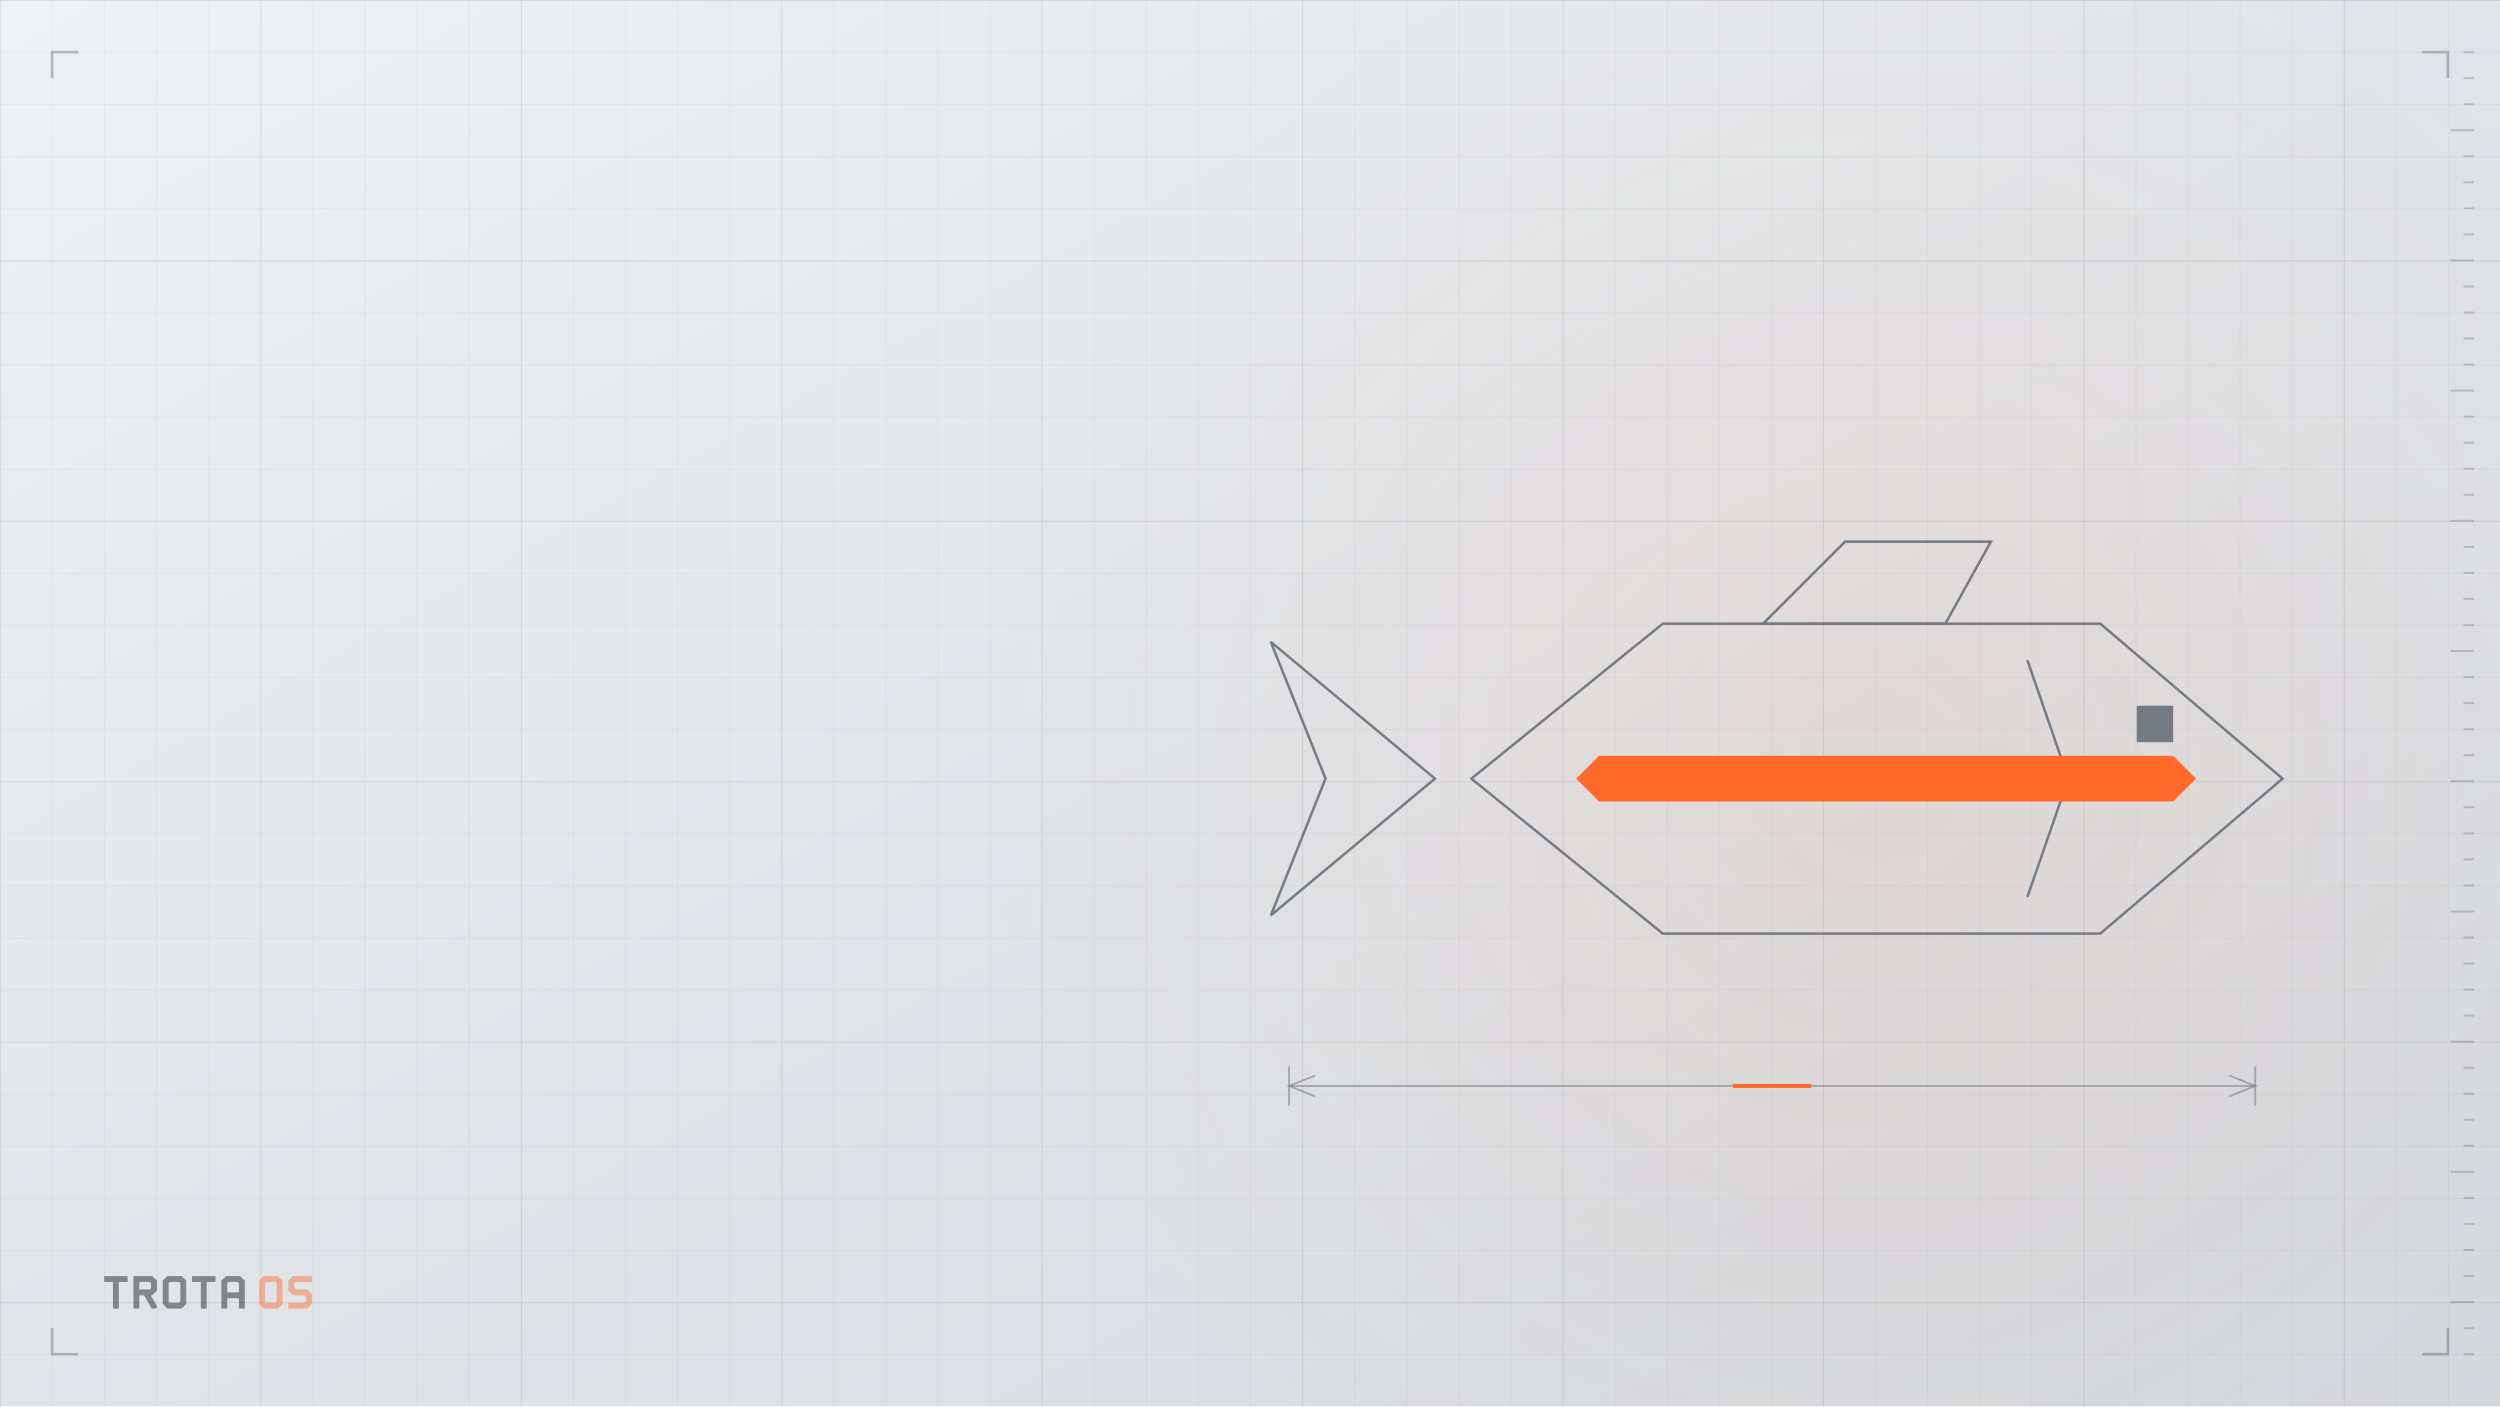
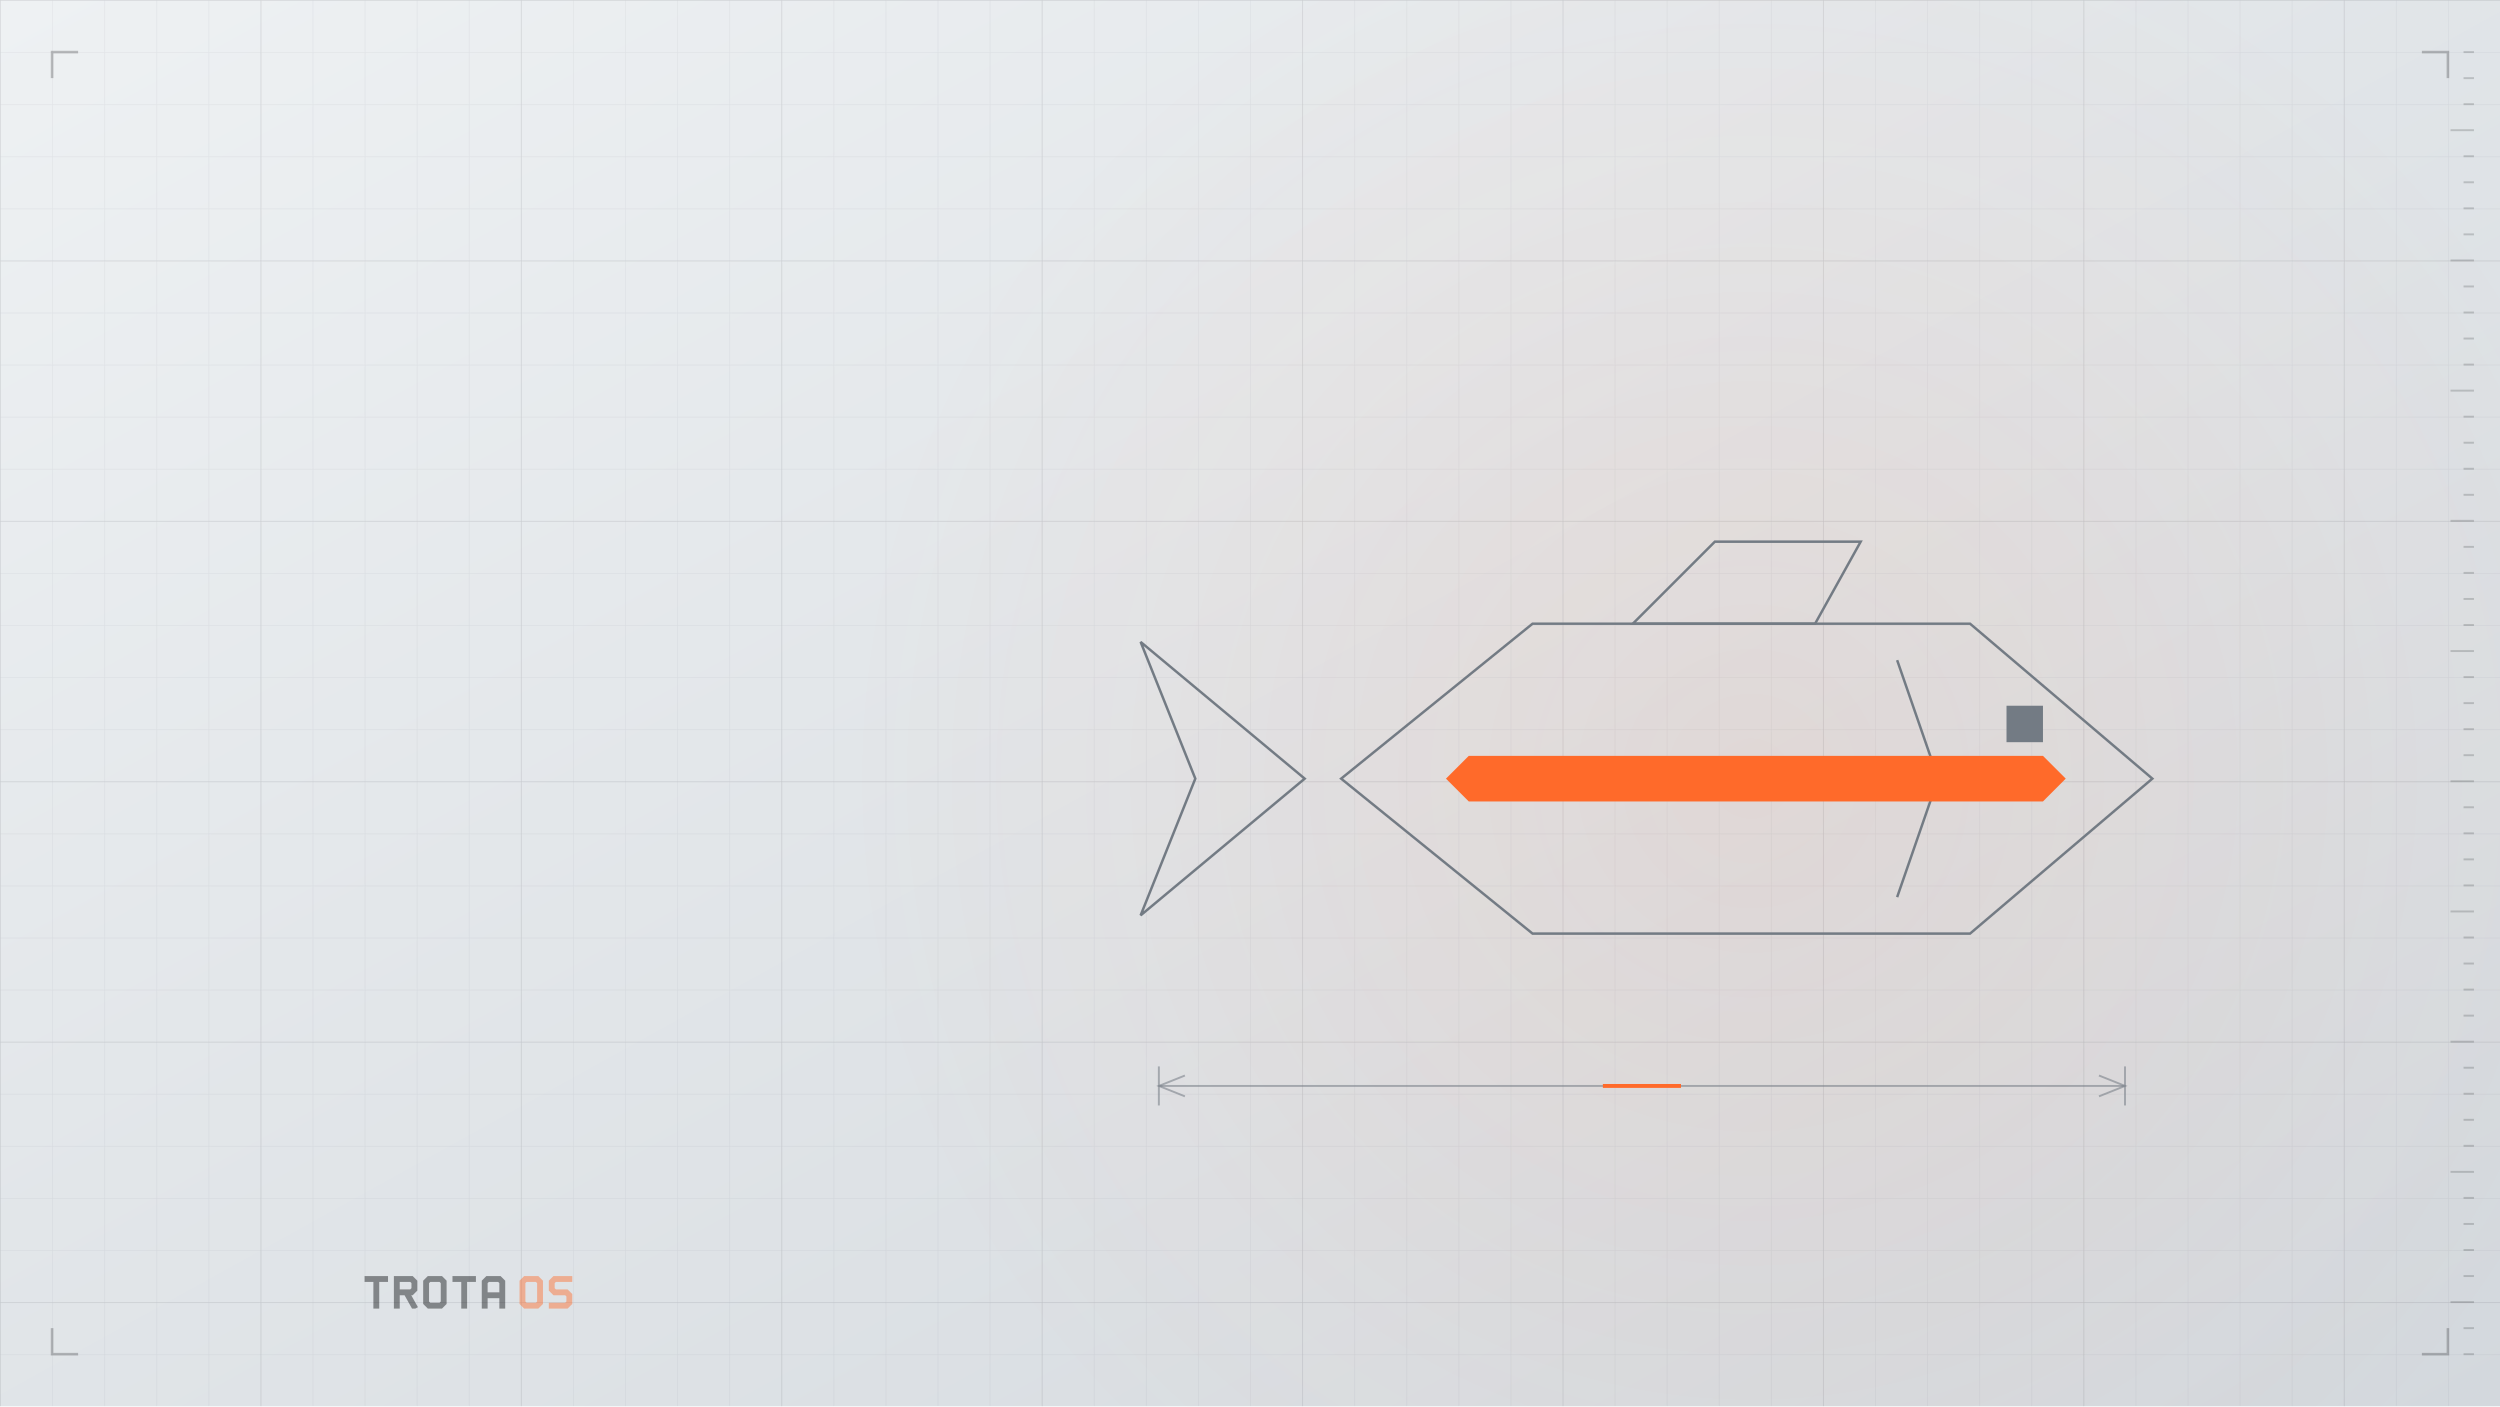
<svg xmlns="http://www.w3.org/2000/svg" width="3840" height="2160" viewBox="0 0 3840 2160">
  <defs>
    <linearGradient id="bg-steel" x1="0" y1="0" x2="1" y2="1">
      <stop offset="0" stop-color="#EEF1F3" />
      <stop offset="1" stop-color="#D3D8DD" />
    </linearGradient>
-     <radialGradient id="glow-steel" cx="2890" cy="1196" r="1400" gradientUnits="userSpaceOnUse">
+     <radialGradient id="glow-steel" cx="2690" cy="1196" r="1400" gradientUnits="userSpaceOnUse">
      <stop offset="0" stop-color="#FF6A2A" stop-opacity="0.08" />
      <stop offset="1" stop-color="#FF6A2A" stop-opacity="0" />
    </radialGradient>
    <pattern id="minor-steel" width="80" height="80" patternUnits="userSpaceOnUse">
      <path d="M80 0 H0 V80" fill="none" stroke="#101214" stroke-opacity="0.05" stroke-width="2" />
    </pattern>
    <pattern id="major-steel" width="400" height="400" patternUnits="userSpaceOnUse">
      <path d="M400 0 H0 V400" fill="none" stroke="#101214" stroke-opacity="0.08" stroke-width="2" />
    </pattern>
  </defs>
  <rect width="3840" height="2160" fill="url(#bg-steel)" />
  <rect width="3840" height="2160" fill="url(#minor-steel)" />
  <rect width="3840" height="2160" fill="url(#major-steel)" />
  <rect width="3840" height="2160" fill="url(#glow-steel)" />
  <g transform="translate(3800 0) scale(-1 1)">
    <path d="M0 80 H16 M0 120 H16 M0 160 H16 M0 200 H36 M0 240 H16 M0 280 H16 M0 320 H16 M0 360 H16 M0 400 H36 M0 440 H16 M0 480 H16 M0 520 H16 M0 560 H16 M0 600 H36 M0 640 H16 M0 680 H16 M0 720 H16 M0 760 H16 M0 800 H36 M0 840 H16 M0 880 H16 M0 920 H16 M0 960 H16 M0 1000 H36 M0 1040 H16 M0 1080 H16 M0 1120 H16 M0 1160 H16 M0 1200 H36 M0 1240 H16 M0 1280 H16 M0 1320 H16 M0 1360 H16 M0 1400 H36 M0 1440 H16 M0 1480 H16 M0 1520 H16 M0 1560 H16 M0 1600 H36 M0 1640 H16 M0 1680 H16 M0 1720 H16 M0 1760 H16 M0 1800 H36 M0 1840 H16 M0 1880 H16 M0 1920 H16 M0 1960 H16 M0 2000 H36 M0 2040 H16 M0 2080 H16" stroke="#101214" stroke-opacity="0.18" stroke-width="3" />
  </g>
  <path d="M120 80 H80 V120 M3720 80 H3760 V120 M120 2080 H80 V2040 M3720 2080 H3760 V2040" fill="none" stroke="#101214" stroke-opacity="0.25" stroke-width="4" />
-   <g transform="translate(1840 300) scale(7)">
+   <g transform="translate(1640 300) scale(7)">
    <g fill="none" stroke="#737B84" stroke-width="0.55" stroke-linejoin="miter">
      <path d="M52 128 L16 98 L28 128 L16 158 Z" />
      <path d="M60 128 L102 94 L198 94 L238 128 L198 162 L102 162 Z" />
      <path d="M124 94 L142 76 L174 76 L164 94 Z" />
      <path d="M182 102 L191 128 L182 154" />
    </g>
    <path d="M88 123 L214 123 L219 128 L214 133 L88 133 L83 128 Z" fill="#FF6A2A" />
    <g fill="#737B84">
      <rect x="206" y="112" width="8" height="8" />
    </g>
  </g>
  <g stroke="#737B84" stroke-opacity="0.55" stroke-width="3" fill="none">
-     <path d="M1980 1668 H3464 M1980 1638 V1698 M3464 1638 V1698" />
-     <path d="M2020 1652 L1980 1668 L2020 1684 M3424 1652 L3464 1668 L3424 1684" />
+     <path d="M1780 1668 H3264 M1780 1638 V1698 M3264 1638 V1698" />
+     <path d="M1820 1652 L1780 1668 L1820 1684 M3224 1652 L3264 1668 L3224 1684" />
  </g>
-   <path d="M2662 1668 H2782" stroke="#FF6A2A" stroke-width="6" />
-   <g transform="translate(160 1960) scale(0.5)" opacity="0.45">
+   <path d="M2462 1668 H2582" stroke="#FF6A2A" stroke-width="6" />
+   <g transform="translate(560 1960) scale(0.5)" opacity="0.45">
    <defs>
      <clipPath id="wm-steel">
        <rect width="638" height="100" />
      </clipPath>
    </defs>
    <g clip-path="url(#wm-steel)" fill="none" stroke-width="18" stroke-linejoin="miter" stroke-linecap="butt">
      <g stroke="#101214">
        <path transform="translate(0 0)" d="M0 9 H72 M36 9 V100" />
        <path transform="translate(90 0)" d="M9 100 V9 H54 L63 18 V41 L54 50 H9 M38 50 L66 100" />
        <path transform="translate(180 0)" d="M18 9 H54 L63 18 V82 L54 91 H18 L9 82 V18 Z" />
        <path transform="translate(270 0)" d="M0 9 H72 M36 9 V100" />
        <path transform="translate(360 0)" d="M9 100 V18 L18 9 H54 L63 18 V100 M9 59 H63" />
      </g>
      <g stroke="#FF6A2A">
        <path transform="translate(476 0)" d="M18 9 H54 L63 18 V82 L54 91 H18 L9 82 V18 Z" />
        <path transform="translate(566 0)" d="M72 9 H18 L9 18 V41 L18 50 H54 L63 59 V82 L54 91 H0" />
      </g>
    </g>
  </g>
</svg>
